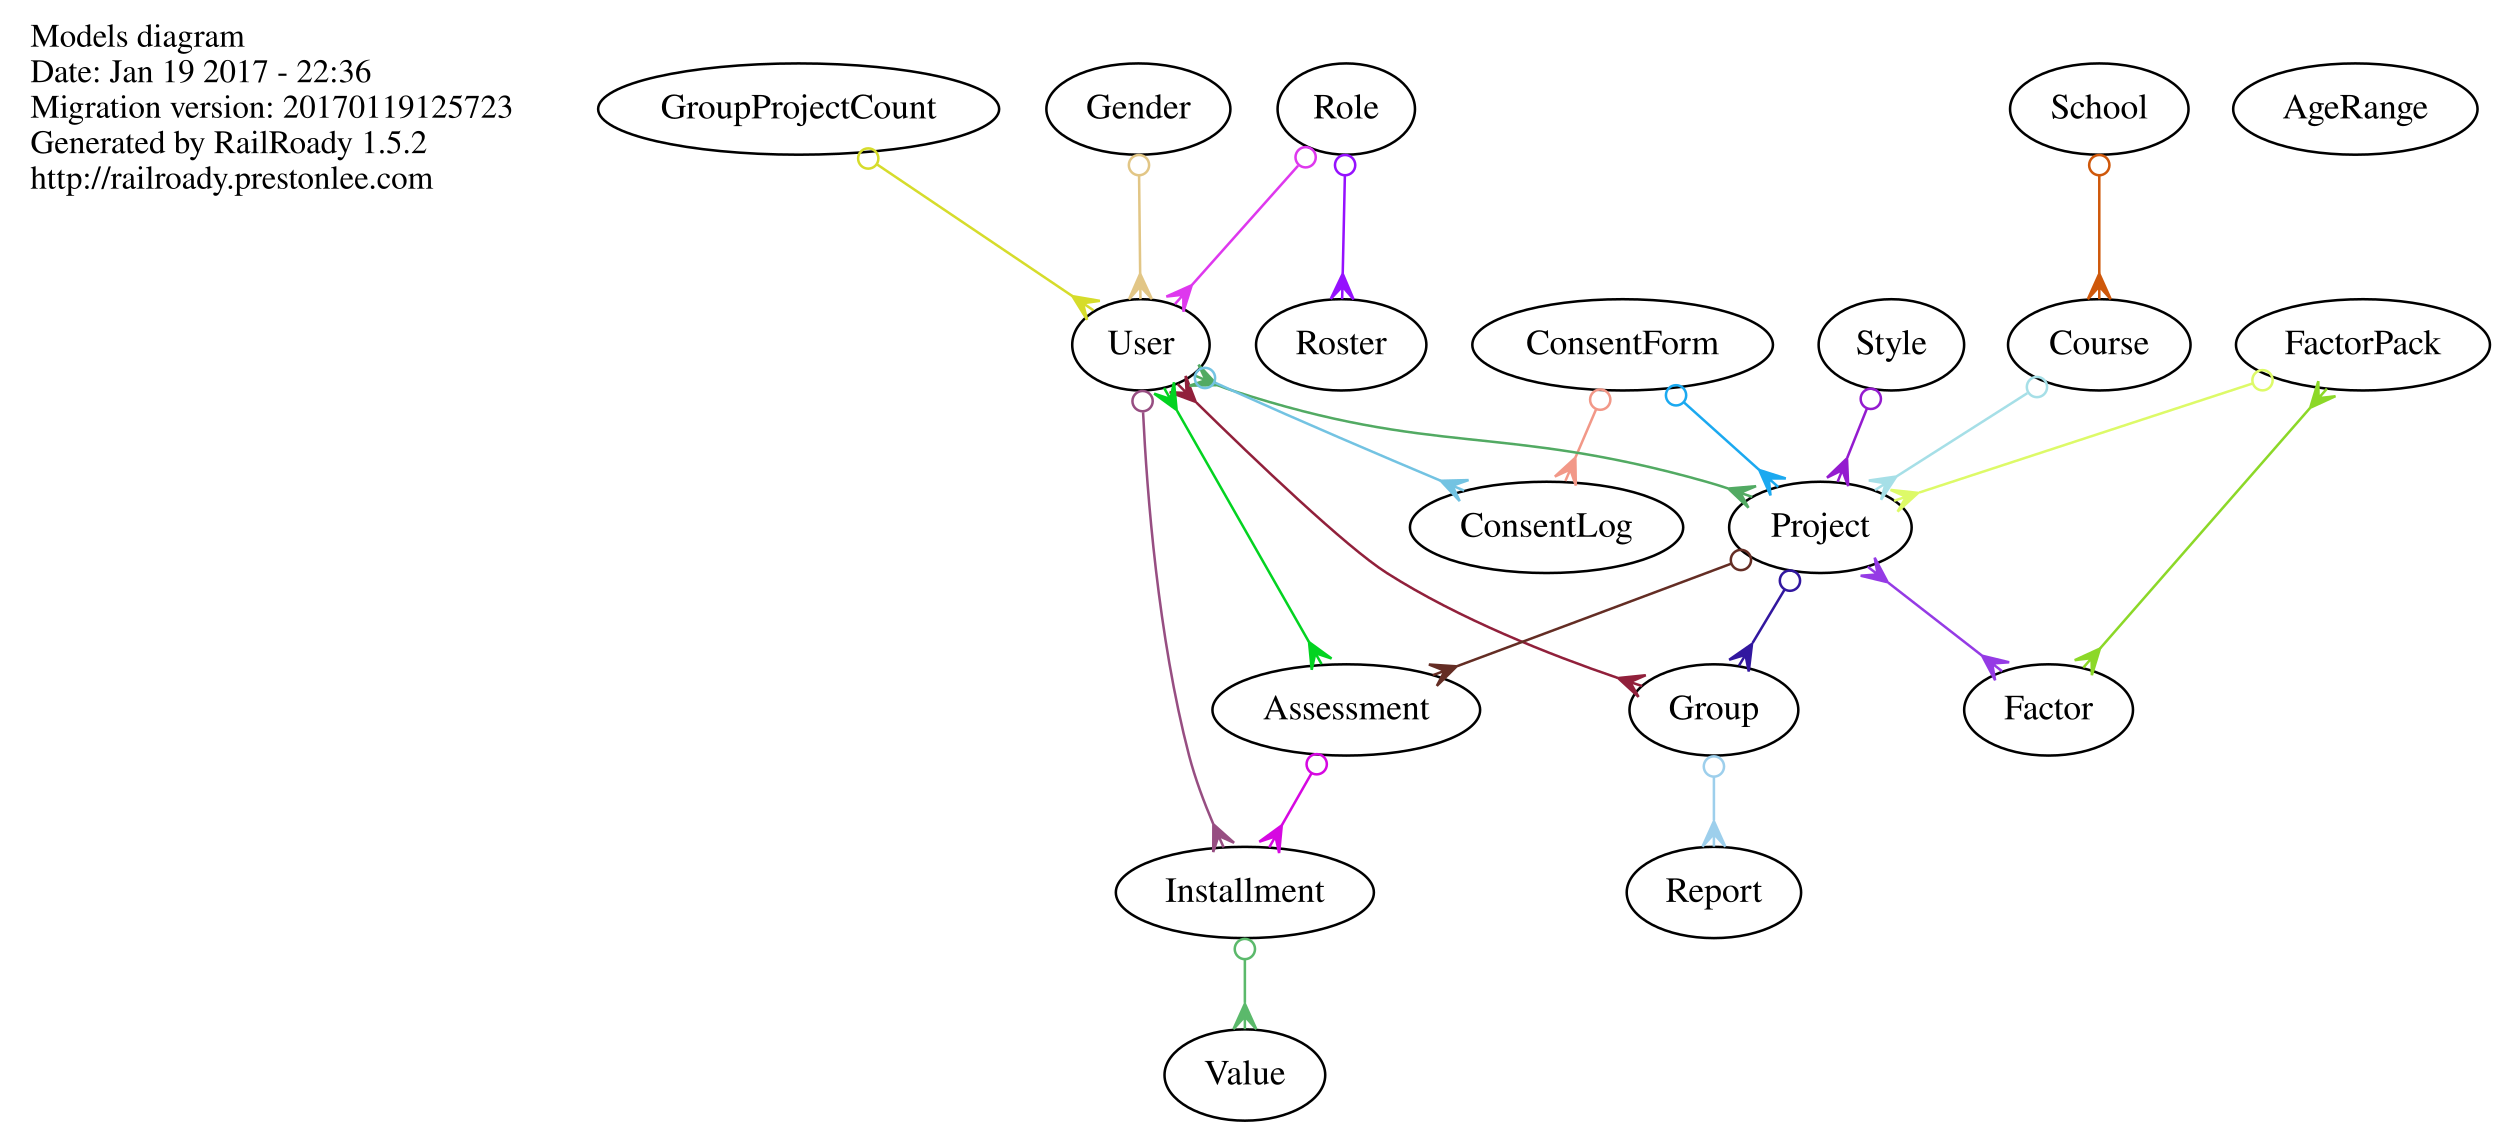
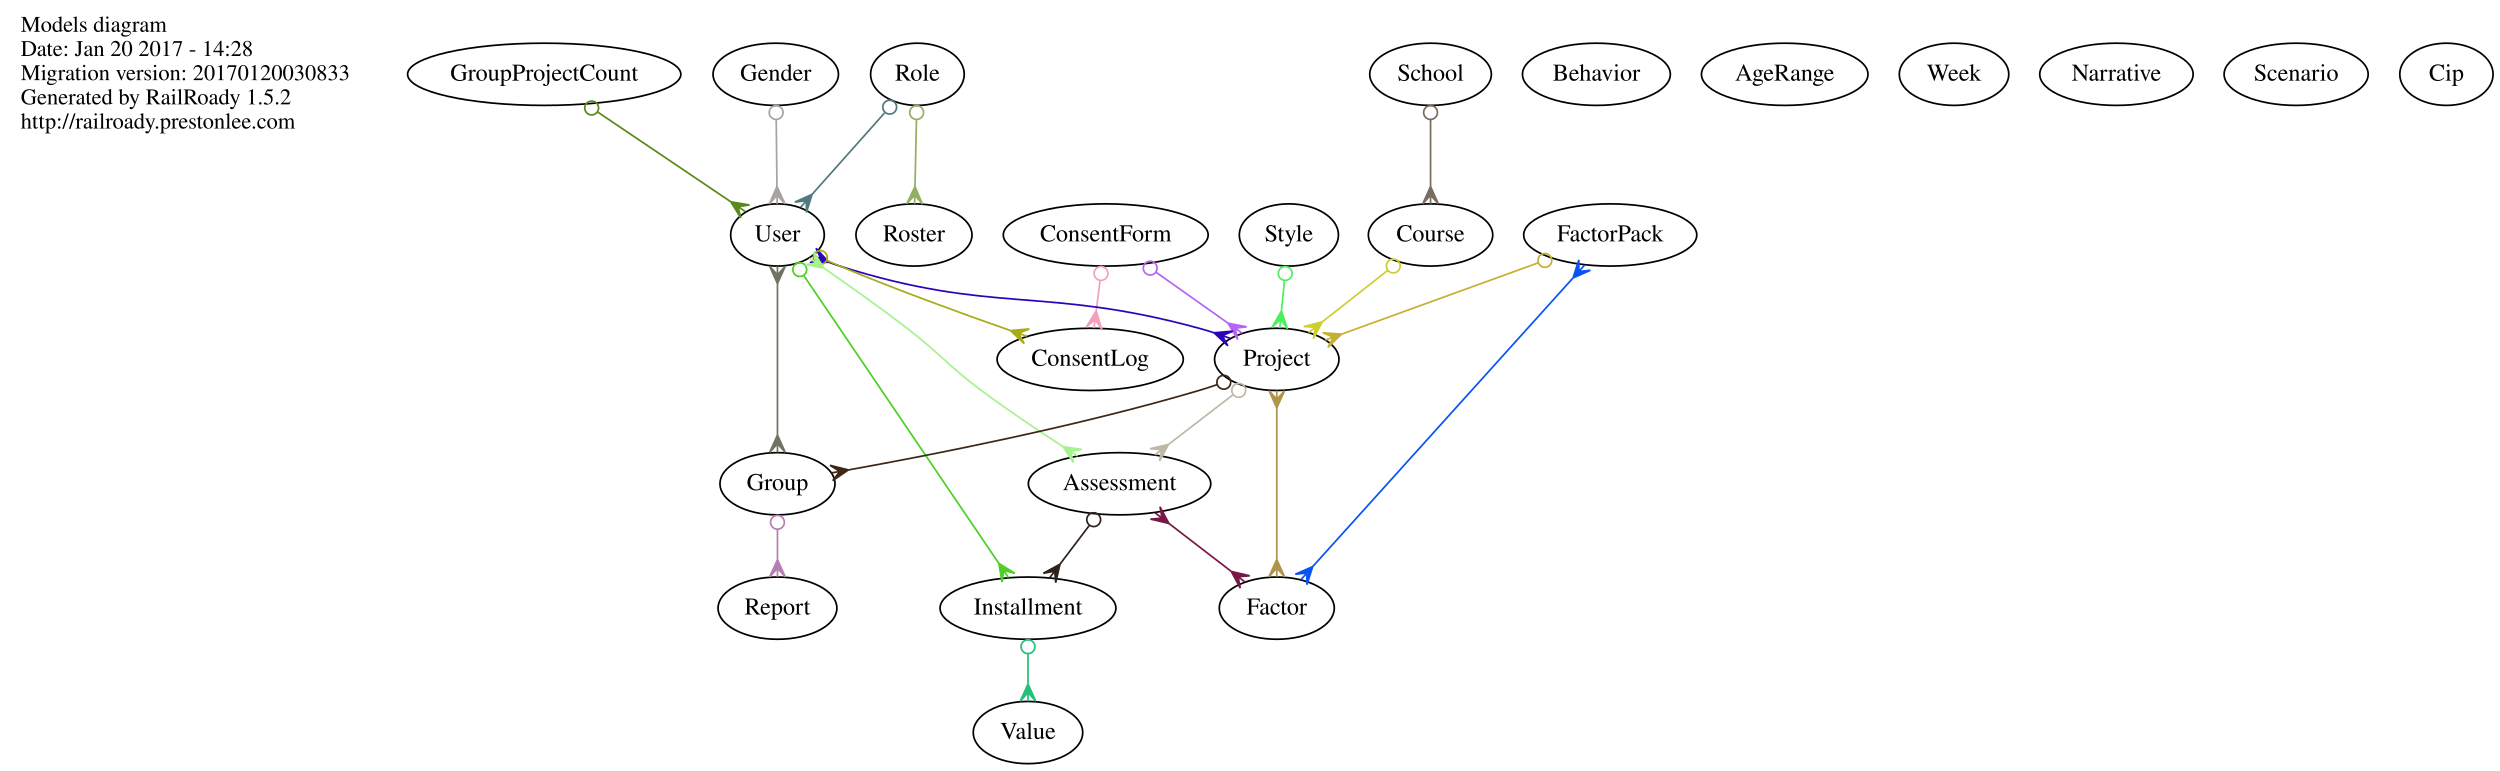
- <svg xmlns="http://www.w3.org/2000/svg" width="986pt" height="446pt" viewBox="0.00 0.00 986.05 446.00">
+ <svg xmlns="http://www.w3.org/2000/svg" width="1447pt" height="446pt" viewBox="0.00 0.00 1447.00 446.00">
  <g id="graph0" class="graph" transform="scale(1 1) rotate(0) translate(4 442)">
-     <polygon fill="none" stroke="none" points="-4,4 -4,-442 982.046,-442 982.046,4 -4,4" />
+     <polygon fill="none" stroke="none" points="-4,4 -4,-442 1443,-442 1443,4 -4,4" />
    <g id="node1" class="node">
      <text text-anchor="start" x="8" y="-423.6" font-family="Times,serif" font-size="13.00">Models diagram</text>
-       <text text-anchor="start" x="8" y="-409.6" font-family="Times,serif" font-size="13.00">Date: Jan 19 2017 - 22:36</text>
-       <text text-anchor="start" x="8" y="-395.6" font-family="Times,serif" font-size="13.00">Migration version: 20170119125723</text>
+       <text text-anchor="start" x="8" y="-409.6" font-family="Times,serif" font-size="13.00">Date: Jan 20 2017 - 14:28</text>
+       <text text-anchor="start" x="8" y="-395.6" font-family="Times,serif" font-size="13.00">Migration version: 20170120030833</text>
      <text text-anchor="start" x="8" y="-381.6" font-family="Times,serif" font-size="13.00">Generated by RailRoady 1.5.2</text>
      <text text-anchor="start" x="8" y="-367.6" font-family="Times,serif" font-size="13.00">http://railroady.prestonlee.com</text>
    </g>
    <g id="node2" class="node">
      <ellipse fill="none" stroke="black" cx="311" cy="-399" rx="79.087" ry="18" />
      <text text-anchor="middle" x="311" y="-395.3" font-family="Times,serif" font-size="14.00">GroupProjectCount</text>
    </g>
-     <g id="node8" class="node">
+     <g id="node9" class="node">
      <ellipse fill="none" stroke="black" cx="446" cy="-306" rx="27.097" ry="18" />
      <text text-anchor="middle" x="446" y="-302.3" font-family="Times,serif" font-size="14.00">User</text>
    </g>
    <g id="edge1" class="edge">
-       <path fill="none" stroke="#d6dc2b" d="M341.922,-377.156C365.17,-361.486 396.711,-340.225 418.959,-325.228" />
-       <ellipse fill="none" stroke="#d6dc2b" cx="338.452" cy="-379.495" rx="4" ry="4" />
-       <polygon fill="#d6dc2b" stroke="#d6dc2b" points="418.994,-325.204 429.802,-323.346 423.14,-322.409 427.286,-319.614 427.286,-319.614 427.286,-319.614 423.14,-322.409 424.771,-315.883 418.994,-325.204 418.994,-325.204" />
+       <path fill="none" stroke="#58891b" d="M341.922,-377.156C365.17,-361.486 396.711,-340.225 418.959,-325.228" />
+       <ellipse fill="none" stroke="#58891b" cx="338.452" cy="-379.495" rx="4" ry="4" />
+       <polygon fill="#58891b" stroke="#58891b" points="418.994,-325.204 429.802,-323.346 423.14,-322.409 427.286,-319.614 427.286,-319.614 427.286,-319.614 423.14,-322.409 424.771,-315.883 418.994,-325.204 418.994,-325.204" />
    </g>
    <g id="node3" class="node">
      <ellipse fill="none" stroke="black" cx="928" cy="-306" rx="50.091" ry="18" />
      <text text-anchor="middle" x="928" y="-302.3" font-family="Times,serif" font-size="14.00">FactorPack</text>
    </g>
-     <g id="node12" class="node">
-       <ellipse fill="none" stroke="black" cx="714" cy="-234" rx="35.995" ry="18" />
-       <text text-anchor="middle" x="714" y="-230.3" font-family="Times,serif" font-size="14.00">Project</text>
+     <g id="node13" class="node">
+       <ellipse fill="none" stroke="black" cx="735" cy="-234" rx="35.995" ry="18" />
+       <text text-anchor="middle" x="735" y="-230.3" font-family="Times,serif" font-size="14.00">Project</text>
    </g>
    <g id="edge3" class="edge">
-       <path fill="none" stroke="#ddfa68" d="M884.556,-290.789C845.997,-278.177 790.167,-259.914 753.011,-247.761" />
-       <ellipse fill="none" stroke="#ddfa68" cx="888.379" cy="-292.04" rx="4" ry="4" />
-       <polygon fill="#ddfa68" stroke="#ddfa68" points="752.56,-247.613 744.455,-240.227 747.808,-246.059 743.056,-244.504 743.056,-244.504 743.056,-244.504 747.808,-246.059 741.657,-248.781 752.56,-247.613 752.56,-247.613" />
-     </g>
-     <g id="node15" class="node">
-       <ellipse fill="none" stroke="black" cx="804" cy="-162" rx="33.295" ry="18" />
-       <text text-anchor="middle" x="804" y="-158.3" font-family="Times,serif" font-size="14.00">Factor</text>
+       <path fill="none" stroke="#c6b030" d="M886.25,-289.857C852.484,-277.611 805.353,-260.517 772.716,-248.679" />
+       <ellipse fill="none" stroke="#c6b030" cx="890.179" cy="-291.283" rx="4" ry="4" />
+       <polygon fill="#c6b030" stroke="#c6b030" points="772.484,-248.595 764.618,-240.955 767.784,-246.89 763.083,-245.186 763.083,-245.186 763.083,-245.186 767.784,-246.89 761.549,-249.416 772.484,-248.595 772.484,-248.595" />
+     </g>
+     <g id="node16" class="node">
+       <ellipse fill="none" stroke="black" cx="735" cy="-90" rx="33.295" ry="18" />
+       <text text-anchor="middle" x="735" y="-86.3" font-family="Times,serif" font-size="14.00">Factor</text>
    </g>
    <g id="edge2" class="edge">
-       <path fill="none" stroke="#8cd828" d="M907.068,-281.03C883.985,-254.596 847.099,-212.356 824.28,-186.224" />
-       <polygon fill="#8cd828" stroke="#8cd828" points="907.198,-281.178 910.386,-291.671 910.487,-284.945 913.776,-288.711 913.776,-288.711 913.776,-288.711 910.487,-284.945 917.165,-285.751 907.198,-281.178 907.198,-281.178" />
-       <polygon fill="#8cd828" stroke="#8cd828" points="824.258,-186.199 821.07,-175.707 820.969,-182.433 817.681,-178.667 817.681,-178.667 817.681,-178.667 820.969,-182.433 814.291,-181.626 824.258,-186.199 824.258,-186.199" />
+       <path fill="none" stroke="#0953f2" d="M906.258,-280.892C868.839,-239.401 792.744,-155.027 755.908,-114.184" />
+       <polygon fill="#0953f2" stroke="#0953f2" points="906.479,-281.137 909.834,-291.577 909.827,-284.85 913.176,-288.563 913.176,-288.563 913.176,-288.563 909.827,-284.85 916.518,-285.549 906.479,-281.137 906.479,-281.137" />
+       <polygon fill="#0953f2" stroke="#0953f2" points="755.785,-114.047 752.43,-103.607 752.437,-110.334 749.088,-106.621 749.088,-106.621 749.088,-106.621 752.437,-110.334 745.746,-109.635 755.785,-114.047 755.785,-114.047" />
    </g>
    <g id="node4" class="node">
      <ellipse fill="none" stroke="black" cx="824" cy="-306" rx="35.995" ry="18" />
      <text text-anchor="middle" x="824" y="-302.3" font-family="Times,serif" font-size="14.00">Course</text>
    </g>
    <g id="edge4" class="edge">
-       <path fill="none" stroke="#a6dfe7" d="M795.641,-286.953C779.819,-276.885 760.119,-264.349 744.035,-254.113" />
-       <ellipse fill="none" stroke="#a6dfe7" cx="799.416" cy="-289.356" rx="4" ry="4" />
-       <polygon fill="#a6dfe7" stroke="#a6dfe7" points="743.956,-254.063 737.935,-244.898 739.738,-251.379 735.519,-248.694 735.519,-248.694 735.519,-248.694 739.738,-251.379 733.103,-252.491 743.956,-254.063 743.956,-254.063" />
+       <path fill="none" stroke="#cece2e" d="M799.168,-285.469C787.379,-276.197 773.285,-265.112 761.313,-255.695" />
+       <ellipse fill="none" stroke="#cece2e" cx="802.415" cy="-288.023" rx="4" ry="4" />
+       <polygon fill="#cece2e" stroke="#cece2e" points="761.277,-255.668 756.199,-245.948 757.347,-252.577 753.417,-249.485 753.417,-249.485 753.417,-249.485 757.347,-252.577 750.635,-253.023 761.277,-255.668 761.277,-255.668" />
    </g>
    <g id="node5" class="node">
      <ellipse fill="none" stroke="black" cx="742" cy="-306" rx="28.695" ry="18" />
      <text text-anchor="middle" x="742" y="-302.3" font-family="Times,serif" font-size="14.00">Style</text>
    </g>
    <g id="edge5" class="edge">
-       <path fill="none" stroke="#941bcf" d="M732.311,-280.778C729.818,-274.544 727.122,-267.805 724.585,-261.463" />
-       <ellipse fill="none" stroke="#941bcf" cx="733.879" cy="-284.697" rx="4" ry="4" />
-       <polygon fill="#941bcf" stroke="#941bcf" points="724.496,-261.241 724.961,-250.285 722.639,-256.599 720.782,-251.956 720.782,-251.956 720.782,-251.956 722.639,-256.599 716.604,-253.627 724.496,-261.241 724.496,-261.241" />
+       <path fill="none" stroke="#4eef5e" d="M739.464,-279.64C738.906,-274.063 738.313,-268.132 737.748,-262.476" />
+       <ellipse fill="none" stroke="#4eef5e" cx="739.872" cy="-283.716" rx="4" ry="4" />
+       <polygon fill="#4eef5e" stroke="#4eef5e" points="737.706,-262.055 741.188,-251.657 737.208,-257.08 736.71,-252.104 736.71,-252.104 736.71,-252.104 737.208,-257.08 732.233,-252.552 737.706,-262.055 737.706,-262.055" />
    </g>
    <g id="node6" class="node">
-       <ellipse fill="none" stroke="black" cx="487" cy="-90" rx="50.892" ry="18" />
-       <text text-anchor="middle" x="487" y="-86.3" font-family="Times,serif" font-size="14.00">Installment</text>
-     </g>
-     <g id="node17" class="node">
-       <ellipse fill="none" stroke="black" cx="487" cy="-18" rx="31.695" ry="18" />
-       <text text-anchor="middle" x="487" y="-14.3" font-family="Times,serif" font-size="14.00">Value</text>
+       <ellipse fill="none" stroke="black" cx="920" cy="-399" rx="42.793" ry="18" />
+       <text text-anchor="middle" x="920" y="-395.3" font-family="Times,serif" font-size="14.00">Behavior</text>
+     </g>
+     <g id="node7" class="node">
+       <ellipse fill="none" stroke="black" cx="591" cy="-90" rx="50.892" ry="18" />
+       <text text-anchor="middle" x="591" y="-86.3" font-family="Times,serif" font-size="14.00">Installment</text>
+     </g>
+     <g id="node20" class="node">
+       <ellipse fill="none" stroke="black" cx="591" cy="-18" rx="31.695" ry="18" />
+       <text text-anchor="middle" x="591" y="-14.3" font-family="Times,serif" font-size="14.00">Value</text>
    </g>
    <g id="edge6" class="edge">
-       <path fill="none" stroke="#5bb96b" d="M487,-63.64C487,-58.063 487,-52.132 487,-46.476" />
-       <ellipse fill="none" stroke="#5bb96b" cx="487" cy="-67.697" rx="4" ry="4" />
-       <polygon fill="#5bb96b" stroke="#5bb96b" points="487,-46.104 491.5,-36.104 487,-41.104 487,-36.104 487,-36.104 487,-36.104 487,-41.104 482.5,-36.104 487,-46.104 487,-46.104" />
-     </g>
-     <g id="node7" class="node">
+       <path fill="none" stroke="#24bf78" d="M591,-63.64C591,-58.063 591,-52.132 591,-46.476" />
+       <ellipse fill="none" stroke="#24bf78" cx="591" cy="-67.697" rx="4" ry="4" />
+       <polygon fill="#24bf78" stroke="#24bf78" points="591,-46.104 595.5,-36.104 591,-41.104 591,-36.104 591,-36.104 591,-36.104 591,-41.104 586.5,-36.104 591,-46.104 591,-46.104" />
+     </g>
+     <g id="node8" class="node">
      <ellipse fill="none" stroke="black" cx="636" cy="-306" rx="59.29" ry="18" />
      <text text-anchor="middle" x="636" y="-302.3" font-family="Times,serif" font-size="14.00">ConsentForm</text>
    </g>
    <g id="edge7" class="edge">
-       <path fill="none" stroke="#1ba9f0" d="M660.166,-283.313C669.589,-274.856 680.371,-265.18 689.798,-256.72" />
-       <ellipse fill="none" stroke="#1ba9f0" cx="657.068" cy="-286.093" rx="4" ry="4" />
-       <polygon fill="#1ba9f0" stroke="#1ba9f0" points="689.896,-256.631 700.344,-253.301 693.618,-253.292 697.339,-249.952 697.339,-249.952 697.339,-249.952 693.618,-253.292 694.333,-246.603 689.896,-256.631 689.896,-256.631" />
-     </g>
-     <g id="node16" class="node">
-       <ellipse fill="none" stroke="black" cx="606" cy="-234" rx="53.891" ry="18" />
-       <text text-anchor="middle" x="606" y="-230.3" font-family="Times,serif" font-size="14.00">ConsentLog</text>
+       <path fill="none" stroke="#b664f5" d="M665.102,-284.423C678.262,-275.118 693.752,-264.165 706.801,-254.939" />
+       <ellipse fill="none" stroke="#b664f5" cx="661.731" cy="-286.807" rx="4" ry="4" />
+       <polygon fill="#b664f5" stroke="#b664f5" points="706.81,-254.932 717.573,-252.833 710.893,-252.046 714.975,-249.159 714.975,-249.159 714.975,-249.159 710.893,-252.046 712.377,-245.485 706.81,-254.932 706.81,-254.932" />
+     </g>
+     <g id="node19" class="node">
+       <ellipse fill="none" stroke="black" cx="627" cy="-234" rx="53.891" ry="18" />
+       <text text-anchor="middle" x="627" y="-230.3" font-family="Times,serif" font-size="14.00">ConsentLog</text>
    </g>
    <g id="edge8" class="edge">
-       <path fill="none" stroke="#f29888" d="M625.52,-280.548C622.898,-274.428 620.072,-267.835 617.407,-261.616" />
-       <ellipse fill="none" stroke="#f29888" cx="627.162" cy="-284.378" rx="4" ry="4" />
-       <polygon fill="#f29888" stroke="#f29888" points="617.343,-261.467 617.54,-250.503 615.373,-256.871 613.404,-252.275 613.404,-252.275 613.404,-252.275 615.373,-256.871 609.268,-254.048 617.343,-261.467 617.343,-261.467" />
+       <path fill="none" stroke="#f4a0bb" d="M632.739,-279.64C632.004,-273.92 631.221,-267.828 630.477,-262.042" />
+       <ellipse fill="none" stroke="#f4a0bb" cx="633.265" cy="-283.729" rx="4" ry="4" />
+       <polygon fill="#f4a0bb" stroke="#f4a0bb" points="630.474,-262.023 633.662,-251.53 629.837,-257.064 629.199,-252.104 629.199,-252.104 629.199,-252.104 629.837,-257.064 624.736,-252.678 630.474,-262.023 630.474,-262.023" />
    </g>
    <g id="edge12" class="edge">
-       <path fill="none" stroke="#974e82" d="M446.848,-279.414C448.403,-247.313 452.778,-190.796 465,-144 467.352,-134.993 470.918,-125.501 474.499,-117.077" />
-       <ellipse fill="none" stroke="#974e82" cx="446.655" cy="-283.796" rx="4" ry="4" />
-       <polygon fill="#974e82" stroke="#974e82" points="474.573,-116.909 482.748,-109.601 476.605,-112.341 478.636,-107.772 478.636,-107.772 478.636,-107.772 476.605,-112.341 474.524,-105.944 474.573,-116.909 474.573,-116.909" />
-     </g>
-     <g id="node11" class="node">
-       <ellipse fill="none" stroke="black" cx="672" cy="-162" rx="33.295" ry="18" />
-       <text text-anchor="middle" x="672" y="-158.3" font-family="Times,serif" font-size="14.00">Group</text>
+       <path fill="none" stroke="#4dcf25" d="M461.216,-282.543C488.519,-242.247 545.63,-157.959 574.106,-115.934" />
+       <ellipse fill="none" stroke="#4dcf25" cx="458.906" cy="-285.953" rx="4" ry="4" />
+       <polygon fill="#4dcf25" stroke="#4dcf25" points="574.117,-115.917 583.452,-110.163 576.922,-111.778 579.726,-107.638 579.726,-107.638 579.726,-107.638 576.922,-111.778 576.001,-105.114 574.117,-115.917 574.117,-115.917" />
+     </g>
+     <g id="node12" class="node">
+       <ellipse fill="none" stroke="black" cx="446" cy="-162" rx="33.295" ry="18" />
+       <text text-anchor="middle" x="446" y="-158.3" font-family="Times,serif" font-size="14.00">Group</text>
    </g>
    <g id="edge9" class="edge">
-       <path fill="none" stroke="#91203b" d="M467.891,-283.221C491.255,-260.291 527.056,-226.132 543,-216 571.539,-197.863 607.332,-183.742 633.97,-174.652" />
-       <polygon fill="#91203b" stroke="#91203b" points="467.613,-283.496 457.332,-287.311 464.052,-287.006 460.491,-290.516 460.491,-290.516 460.491,-290.516 464.052,-287.006 463.651,-293.721 467.613,-283.496 467.613,-283.496" />
-       <polygon fill="#91203b" stroke="#91203b" points="634.209,-174.573 645.118,-175.687 638.953,-172.995 643.698,-171.417 643.698,-171.417 643.698,-171.417 638.953,-172.995 642.277,-167.147 634.209,-174.573 634.209,-174.573" />
+       <path fill="none" stroke="#6e7464" d="M446,-277.679C446,-252.599 446,-215.627 446,-190.493" />
+       <polygon fill="#6e7464" stroke="#6e7464" points="446,-277.871 441.5,-287.871 446,-282.871 446,-287.871 446,-287.871 446,-287.871 446,-282.871 450.5,-287.872 446,-277.871 446,-277.871" />
+       <polygon fill="#6e7464" stroke="#6e7464" points="446,-190.189 450.5,-180.189 446,-185.189 446,-180.189 446,-180.189 446,-180.189 446,-185.189 441.5,-180.189 446,-190.189 446,-190.189" />
    </g>
    <g id="edge11" class="edge">
-       <path fill="none" stroke="#52aa63" d="M476.324,-290.034C478.226,-289.298 480.127,-288.612 482,-288 562.455,-261.723 587.559,-275.04 669,-252 671.787,-251.211 674.646,-250.324 677.504,-249.38" />
-       <polygon fill="#52aa63" stroke="#52aa63" points="476.159,-290.104 465.196,-289.884 471.559,-292.064 466.959,-294.024 466.959,-294.024 466.959,-294.024 471.559,-292.064 468.723,-298.164 476.159,-290.104 476.159,-290.104" />
-       <polygon fill="#52aa63" stroke="#52aa63" points="677.686,-249.317 688.612,-250.256 682.405,-247.663 687.123,-246.009 687.123,-246.009 687.123,-246.009 682.405,-247.663 685.635,-241.762 677.686,-249.317 677.686,-249.317" />
+       <path fill="none" stroke="#2d03b9" d="M476.161,-290.05C478.115,-289.302 480.072,-288.61 482,-288 571.453,-259.712 599.488,-276.689 690,-252 692.795,-251.238 695.658,-250.37 698.521,-249.439" />
+       <polygon fill="#2d03b9" stroke="#2d03b9" points="475.759,-290.22 464.795,-289.989 471.157,-292.175 466.555,-294.13 466.555,-294.13 466.555,-294.13 471.157,-292.175 468.315,-298.272 475.759,-290.22 475.759,-290.22" />
+       <polygon fill="#2d03b9" stroke="#2d03b9" points="698.701,-249.376 709.624,-250.344 703.424,-247.735 708.147,-246.094 708.147,-246.094 708.147,-246.094 703.424,-247.735 706.67,-241.843 698.701,-249.376 698.701,-249.376" />
    </g>
    <g id="edge10" class="edge">
-       <path fill="none" stroke="#73c3e2" d="M475.294,-291.056C477.558,-290.012 479.813,-288.983 482,-288 509.239,-275.753 540.121,-262.551 564.253,-252.387" />
-       <ellipse fill="none" stroke="#73c3e2" cx="471.267" cy="-292.932" rx="4" ry="4" />
-       <polygon fill="#73c3e2" stroke="#73c3e2" points="564.262,-252.383 575.225,-252.658 568.872,-250.446 573.481,-248.509 573.481,-248.509 573.481,-248.509 568.872,-250.446 571.738,-244.36 564.262,-252.383 564.262,-252.383" />
-     </g>
-     <g id="node18" class="node">
-       <ellipse fill="none" stroke="black" cx="527" cy="-162" rx="52.791" ry="18" />
-       <text text-anchor="middle" x="527" y="-158.3" font-family="Times,serif" font-size="14.00">Assessment</text>
+       <path fill="none" stroke="#a5ac18" d="M474.584,-291.216C477.079,-290.099 479.577,-289.013 482,-288 514.519,-274.412 551.888,-260.799 580.545,-250.772" />
+       <ellipse fill="none" stroke="#a5ac18" cx="470.813" cy="-292.943" rx="4" ry="4" />
+       <polygon fill="#a5ac18" stroke="#a5ac18" points="580.851,-250.666 591.774,-251.632 585.573,-249.024 590.296,-247.381 590.296,-247.381 590.296,-247.381 585.573,-249.024 588.817,-243.131 580.851,-250.666 580.851,-250.666" />
+     </g>
+     <g id="node22" class="node">
+       <ellipse fill="none" stroke="black" cx="644" cy="-162" rx="52.791" ry="18" />
+       <text text-anchor="middle" x="644" y="-158.3" font-family="Times,serif" font-size="14.00">Assessment</text>
    </g>
    <g id="edge13" class="edge">
-       <path fill="none" stroke="#03d321" d="M460.273,-279.977C474.866,-254.395 497.43,-214.84 512.208,-188.932" />
-       <polygon fill="#03d321" stroke="#03d321" points="460.089,-280.301 451.225,-286.757 457.612,-284.644 455.134,-288.987 455.134,-288.987 455.134,-288.987 457.612,-284.644 459.043,-291.217 460.089,-280.301 460.089,-280.301" />
-       <polygon fill="#03d321" stroke="#03d321" points="512.316,-188.742 521.18,-182.285 514.794,-184.399 517.271,-180.056 517.271,-180.056 517.271,-180.056 514.794,-184.399 513.362,-177.826 512.316,-188.742 512.316,-188.742" />
-     </g>
-     <g id="node9" class="node">
+       <path fill="none" stroke="#a7f18e" d="M472.976,-286.73C487.426,-276.746 505.411,-264.001 521,-252 540.75,-236.795 544.024,-230.906 564,-216 579.038,-204.778 596.329,-193.172 610.979,-183.692" />
+       <polygon fill="#a7f18e" stroke="#a7f18e" points="472.732,-286.897 461.941,-288.849 468.611,-289.728 464.489,-292.558 464.489,-292.558 464.489,-292.558 468.611,-289.728 467.036,-296.268 472.732,-286.897 472.732,-286.897" />
+       <polygon fill="#a7f18e" stroke="#a7f18e" points="611.299,-183.487 622.146,-181.874 615.507,-180.787 619.715,-178.087 619.715,-178.087 619.715,-178.087 615.507,-180.787 617.285,-174.299 611.299,-183.487 611.299,-183.487" />
+     </g>
+     <g id="node10" class="node">
      <ellipse fill="none" stroke="black" cx="525" cy="-306" rx="33.595" ry="18" />
      <text text-anchor="middle" x="525" y="-302.3" font-family="Times,serif" font-size="14.00">Roster</text>
    </g>
-     <g id="node10" class="node">
+     <g id="node11" class="node">
      <ellipse fill="none" stroke="black" cx="824" cy="-399" rx="35.194" ry="18" />
      <text text-anchor="middle" x="824" y="-395.3" font-family="Times,serif" font-size="14.00">School</text>
    </g>
    <g id="edge14" class="edge">
-       <path fill="none" stroke="#cf580b" d="M824,-372.729C824,-360.725 824,-346.362 824,-334.129" />
-       <ellipse fill="none" stroke="#cf580b" cx="824" cy="-376.884" rx="4" ry="4" />
-       <polygon fill="#cf580b" stroke="#cf580b" points="824,-334.04 828.5,-324.04 824,-329.04 824,-324.04 824,-324.04 824,-324.04 824,-329.04 819.5,-324.04 824,-334.04 824,-334.04" />
-     </g>
-     <g id="node20" class="node">
-       <ellipse fill="none" stroke="black" cx="672" cy="-90" rx="34.394" ry="18" />
-       <text text-anchor="middle" x="672" y="-86.3" font-family="Times,serif" font-size="14.00">Report</text>
+       <path fill="none" stroke="#776d60" d="M824,-372.729C824,-360.725 824,-346.362 824,-334.129" />
+       <ellipse fill="none" stroke="#776d60" cx="824" cy="-376.884" rx="4" ry="4" />
+       <polygon fill="#776d60" stroke="#776d60" points="824,-334.04 828.5,-324.04 824,-329.04 824,-324.04 824,-324.04 824,-324.04 824,-329.04 819.5,-324.04 824,-334.04 824,-334.04" />
+     </g>
+     <g id="node25" class="node">
+       <ellipse fill="none" stroke="black" cx="446" cy="-90" rx="34.394" ry="18" />
+       <text text-anchor="middle" x="446" y="-86.3" font-family="Times,serif" font-size="14.00">Report</text>
    </g>
    <g id="edge15" class="edge">
-       <path fill="none" stroke="#9dcfec" d="M672,-135.64C672,-130.063 672,-124.132 672,-118.476" />
-       <ellipse fill="none" stroke="#9dcfec" cx="672" cy="-139.697" rx="4" ry="4" />
-       <polygon fill="#9dcfec" stroke="#9dcfec" points="672,-118.104 676.5,-108.104 672,-113.104 672,-108.104 672,-108.104 672,-108.104 672,-113.104 667.5,-108.104 672,-118.104 672,-118.104" />
+       <path fill="none" stroke="#b67fb2" d="M446,-135.64C446,-130.063 446,-124.132 446,-118.476" />
+       <ellipse fill="none" stroke="#b67fb2" cx="446" cy="-139.697" rx="4" ry="4" />
+       <polygon fill="#b67fb2" stroke="#b67fb2" points="446,-118.104 450.5,-108.104 446,-113.104 446,-108.104 446,-108.104 446,-108.104 446,-113.104 441.5,-108.104 446,-118.104 446,-118.104" />
    </g>
    <g id="edge16" class="edge">
-       <path fill="none" stroke="#32179f" d="M699.915,-209.526C695.848,-202.746 691.39,-195.317 687.255,-188.425" />
-       <ellipse fill="none" stroke="#32179f" cx="701.989" cy="-212.981" rx="4" ry="4" />
-       <polygon fill="#32179f" stroke="#32179f" points="687.027,-188.045 685.741,-177.155 684.454,-183.757 681.882,-179.47 681.882,-179.47 681.882,-179.47 684.454,-183.757 678.023,-181.785 687.027,-188.045 687.027,-188.045" />
+       <path fill="none" stroke="#3e2715" d="M700.48,-219.374C696.964,-218.163 693.426,-217.013 690,-216 619.756,-195.226 535.933,-178.785 487.064,-170.007" />
+       <ellipse fill="none" stroke="#3e2715" cx="704.326" cy="-220.75" rx="4" ry="4" />
+       <polygon fill="#3e2715" stroke="#3e2715" points="487.029,-170.001 477.97,-163.821 482.106,-169.127 477.183,-168.252 477.183,-168.252 477.183,-168.252 482.106,-169.127 476.396,-172.683 487.029,-170.001 487.029,-170.001" />
    </g>
    <g id="edge18" class="edge">
-       <path fill="none" stroke="#953be5" d="M740.767,-212.181C752.42,-203.117 766.038,-192.526 777.644,-183.499" />
-       <polygon fill="#953be5" stroke="#953be5" points="740.542,-212.357 729.885,-214.944 736.595,-215.426 732.648,-218.496 732.648,-218.496 732.648,-218.496 736.595,-215.426 735.411,-222.048 740.542,-212.357 740.542,-212.357" />
-       <polygon fill="#953be5" stroke="#953be5" points="777.79,-183.385 788.447,-180.798 781.737,-180.316 785.684,-177.246 785.684,-177.246 785.684,-177.246 781.737,-180.316 782.921,-173.694 777.79,-183.385 777.79,-183.385" />
+       <path fill="none" stroke="#b1944c" d="M735,-205.679C735,-180.599 735,-143.627 735,-118.493" />
+       <polygon fill="#b1944c" stroke="#b1944c" points="735,-205.871 730.5,-215.871 735,-210.871 735,-215.871 735,-215.871 735,-215.871 735,-210.871 739.5,-215.872 735,-205.871 735,-205.871" />
+       <polygon fill="#b1944c" stroke="#b1944c" points="735,-118.189 739.5,-108.189 735,-113.189 735,-108.189 735,-108.189 735,-108.189 735,-113.189 730.5,-108.189 735,-118.189 735,-118.189" />
    </g>
    <g id="edge17" class="edge">
-       <path fill="none" stroke="#642d24" d="M678.754,-219.67C675.457,-218.427 672.166,-217.189 669,-216 636.056,-203.629 598.78,-189.72 570.689,-179.255" />
-       <ellipse fill="none" stroke="#642d24" cx="682.658" cy="-221.142" rx="4" ry="4" />
-       <polygon fill="#642d24" stroke="#642d24" points="570.529,-179.196 562.729,-171.489 565.844,-177.451 561.158,-175.706 561.158,-175.706 561.158,-175.706 565.844,-177.451 559.587,-179.923 570.529,-179.196 570.529,-179.196" />
-     </g>
-     <g id="node13" class="node">
+       <path fill="none" stroke="#bfb8a7" d="M709.45,-213.346C697.994,-204.534 684.435,-194.104 672.637,-185.029" />
+       <ellipse fill="none" stroke="#bfb8a7" cx="712.974" cy="-216.057" rx="4" ry="4" />
+       <polygon fill="#bfb8a7" stroke="#bfb8a7" points="672.34,-184.8 667.157,-175.136 668.376,-181.751 664.413,-178.703 664.413,-178.703 664.413,-178.703 668.376,-181.751 661.67,-182.269 672.34,-184.8 672.34,-184.8" />
+     </g>
+     <g id="node14" class="node">
      <ellipse fill="none" stroke="black" cx="445" cy="-399" rx="36.294" ry="18" />
      <text text-anchor="middle" x="445" y="-395.3" font-family="Times,serif" font-size="14.00">Gender</text>
    </g>
    <g id="edge19" class="edge">
-       <path fill="none" stroke="#e2c686" d="M445.278,-372.729C445.41,-360.725 445.567,-346.362 445.702,-334.129" />
-       <ellipse fill="none" stroke="#e2c686" cx="445.232" cy="-376.884" rx="4" ry="4" />
-       <polygon fill="#e2c686" stroke="#e2c686" points="445.703,-334.039 450.312,-324.089 445.758,-329.039 445.813,-324.04 445.813,-324.04 445.813,-324.04 445.758,-329.039 441.313,-323.99 445.703,-334.039 445.703,-334.039" />
-     </g>
-     <g id="node14" class="node">
-       <ellipse fill="none" stroke="black" cx="925" cy="-399" rx="48.192" ry="18" />
-       <text text-anchor="middle" x="925" y="-395.3" font-family="Times,serif" font-size="14.00">AgeRange</text>
+       <path fill="none" stroke="#a8a39e" d="M445.278,-372.729C445.41,-360.725 445.567,-346.362 445.702,-334.129" />
+       <ellipse fill="none" stroke="#a8a39e" cx="445.232" cy="-376.884" rx="4" ry="4" />
+       <polygon fill="#a8a39e" stroke="#a8a39e" points="445.703,-334.039 450.312,-324.089 445.758,-329.039 445.813,-324.04 445.813,-324.04 445.813,-324.04 445.758,-329.039 441.313,-323.99 445.703,-334.039 445.703,-334.039" />
+     </g>
+     <g id="node15" class="node">
+       <ellipse fill="none" stroke="black" cx="1029" cy="-399" rx="48.192" ry="18" />
+       <text text-anchor="middle" x="1029" y="-395.3" font-family="Times,serif" font-size="14.00">AgeRange</text>
+     </g>
+     <g id="node17" class="node">
+       <ellipse fill="none" stroke="black" cx="1127" cy="-399" rx="31.695" ry="18" />
+       <text text-anchor="middle" x="1127" y="-395.3" font-family="Times,serif" font-size="14.00">Week</text>
+     </g>
+     <g id="node18" class="node">
+       <ellipse fill="none" stroke="black" cx="1221" cy="-399" rx="44.393" ry="18" />
+       <text text-anchor="middle" x="1221" y="-395.3" font-family="Times,serif" font-size="14.00">Narrative</text>
+     </g>
+     <g id="node21" class="node">
+       <ellipse fill="none" stroke="black" cx="1325" cy="-399" rx="41.693" ry="18" />
+       <text text-anchor="middle" x="1325" y="-395.3" font-family="Times,serif" font-size="14.00">Scenario</text>
    </g>
    <g id="edge20" class="edge">
-       <path fill="none" stroke="#d608e1" d="M513.284,-136.998C509.507,-130.387 505.397,-123.194 501.573,-116.502" />
-       <ellipse fill="none" stroke="#d608e1" cx="515.333" cy="-140.582" rx="4" ry="4" />
-       <polygon fill="#d608e1" stroke="#d608e1" points="501.555,-116.471 500.501,-105.556 499.074,-112.13 496.594,-107.789 496.594,-107.789 496.594,-107.789 499.074,-112.13 492.687,-110.022 501.555,-116.471 501.555,-116.471" />
-     </g>
-     <g id="node19" class="node">
+       <path fill="none" stroke="#2f211c" d="M626.444,-137.812C621.04,-130.675 615.074,-122.796 609.603,-115.57" />
+       <ellipse fill="none" stroke="#2f211c" cx="629.025" cy="-141.222" rx="4" ry="4" />
+       <polygon fill="#2f211c" stroke="#2f211c" points="609.507,-115.443 607.058,-104.754 606.488,-111.456 603.47,-107.47 603.47,-107.47 603.47,-107.47 606.488,-111.456 599.882,-110.186 609.507,-115.443 609.507,-115.443" />
+     </g>
+     <g id="edge21" class="edge">
+       <path fill="none" stroke="#771846" d="M672.744,-138.889C684.174,-130.097 697.244,-120.043 708.448,-111.425" />
+       <polygon fill="#771846" stroke="#771846" points="672.576,-139.019 661.906,-141.549 668.612,-142.067 664.649,-145.116 664.649,-145.116 664.649,-145.116 668.612,-142.067 667.393,-148.683 672.576,-139.019 672.576,-139.019" />
+       <polygon fill="#771846" stroke="#771846" points="708.667,-111.256 719.337,-108.726 712.63,-108.208 716.593,-105.159 716.593,-105.159 716.593,-105.159 712.63,-108.208 713.85,-101.592 708.667,-111.256 708.667,-111.256" />
+     </g>
+     <g id="node23" class="node">
+       <ellipse fill="none" stroke="black" cx="1412" cy="-399" rx="27" ry="18" />
+       <text text-anchor="middle" x="1412" y="-395.3" font-family="Times,serif" font-size="14.00">Cip</text>
+     </g>
+     <g id="node24" class="node">
      <ellipse fill="none" stroke="black" cx="527" cy="-399" rx="27.097" ry="18" />
      <text text-anchor="middle" x="527" y="-395.3" font-family="Times,serif" font-size="14.00">Role</text>
    </g>
-     <g id="edge21" class="edge">
-       <path fill="none" stroke="#de38ee" d="M507.999,-376.653C495.402,-362.501 478.898,-343.96 466.086,-329.565" />
-       <ellipse fill="none" stroke="#de38ee" cx="510.965" cy="-379.985" rx="4" ry="4" />
-       <polygon fill="#de38ee" stroke="#de38ee" points="466.044,-329.519 462.757,-319.057 462.72,-325.784 459.395,-322.049 459.395,-322.049 459.395,-322.049 462.72,-325.784 456.034,-325.041 466.044,-329.519 466.044,-329.519" />
-     </g>
    <g id="edge22" class="edge">
-       <path fill="none" stroke="#9511fe" d="M526.445,-372.729C526.181,-360.725 525.865,-346.362 525.596,-334.129" />
-       <ellipse fill="none" stroke="#9511fe" cx="526.536" cy="-376.885" rx="4" ry="4" />
-       <polygon fill="#9511fe" stroke="#9511fe" points="525.594,-334.037 529.873,-323.941 525.484,-329.038 525.374,-324.04 525.374,-324.04 525.374,-324.04 525.484,-329.038 520.876,-324.139 525.594,-334.037 525.594,-334.037" />
+       <path fill="none" stroke="#53787d" d="M507.999,-376.653C495.402,-362.501 478.898,-343.96 466.086,-329.565" />
+       <ellipse fill="none" stroke="#53787d" cx="510.965" cy="-379.985" rx="4" ry="4" />
+       <polygon fill="#53787d" stroke="#53787d" points="466.044,-329.519 462.757,-319.057 462.72,-325.784 459.395,-322.049 459.395,-322.049 459.395,-322.049 462.72,-325.784 456.034,-325.041 466.044,-329.519 466.044,-329.519" />
+     </g>
+     <g id="edge23" class="edge">
+       <path fill="none" stroke="#94ae63" d="M526.445,-372.729C526.181,-360.725 525.865,-346.362 525.596,-334.129" />
+       <ellipse fill="none" stroke="#94ae63" cx="526.536" cy="-376.885" rx="4" ry="4" />
+       <polygon fill="#94ae63" stroke="#94ae63" points="525.594,-334.037 529.873,-323.941 525.484,-329.038 525.374,-324.04 525.374,-324.04 525.374,-324.04 525.484,-329.038 520.876,-324.139 525.594,-334.037 525.594,-334.037" />
    </g>
  </g>
</svg>
